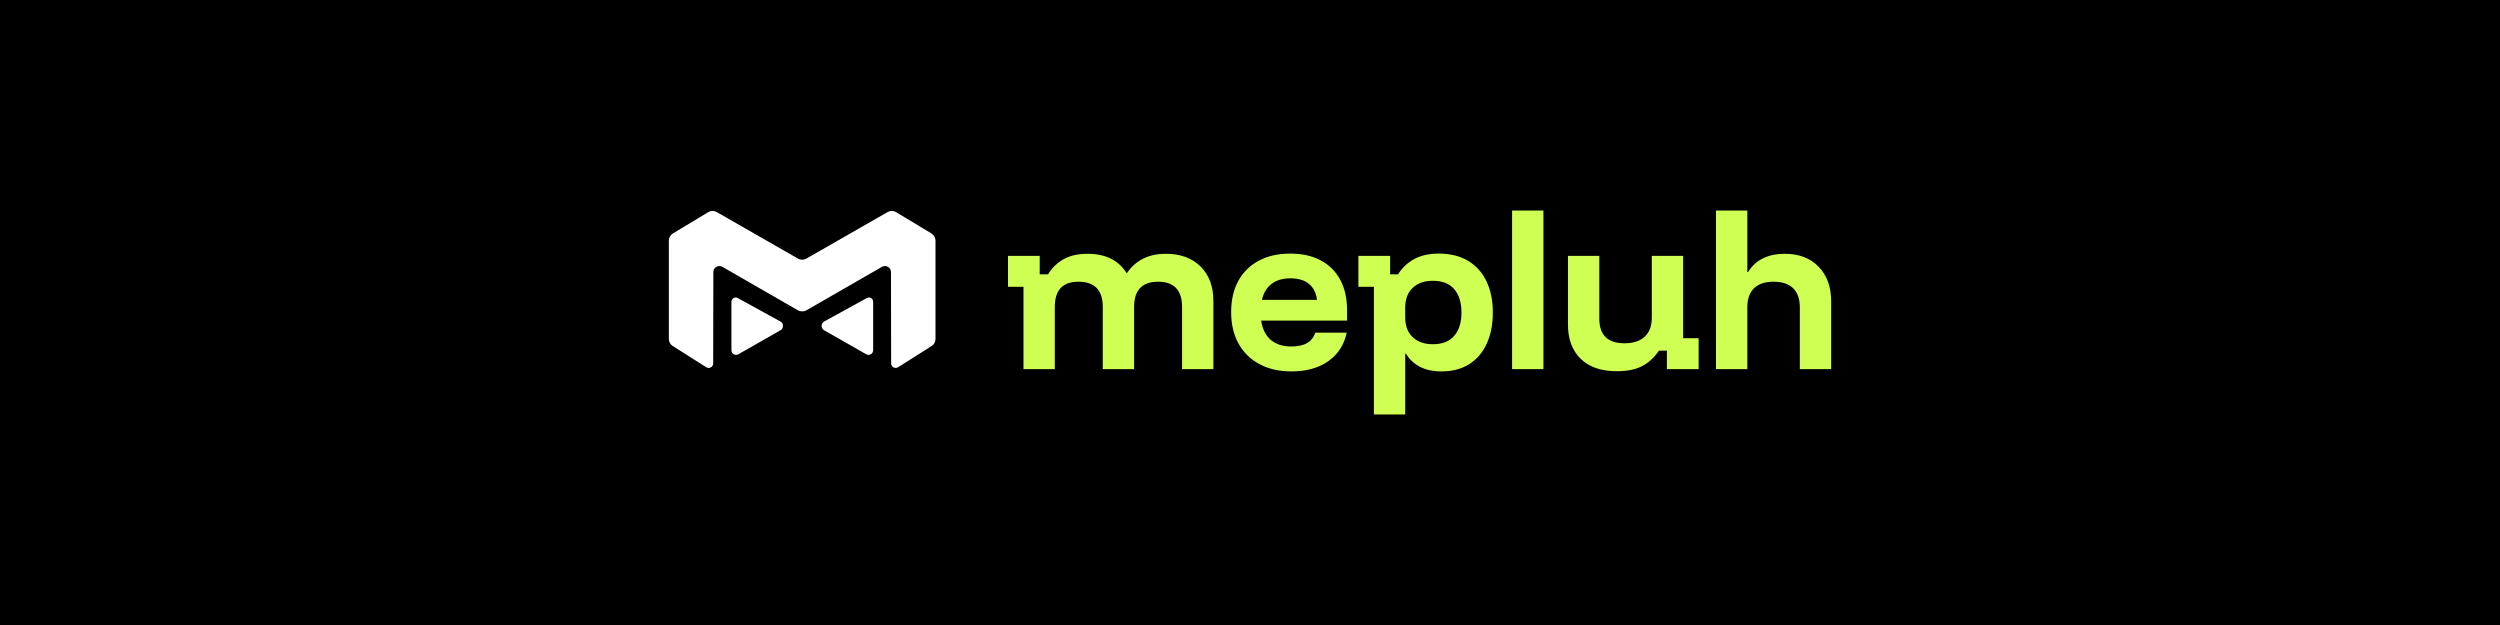
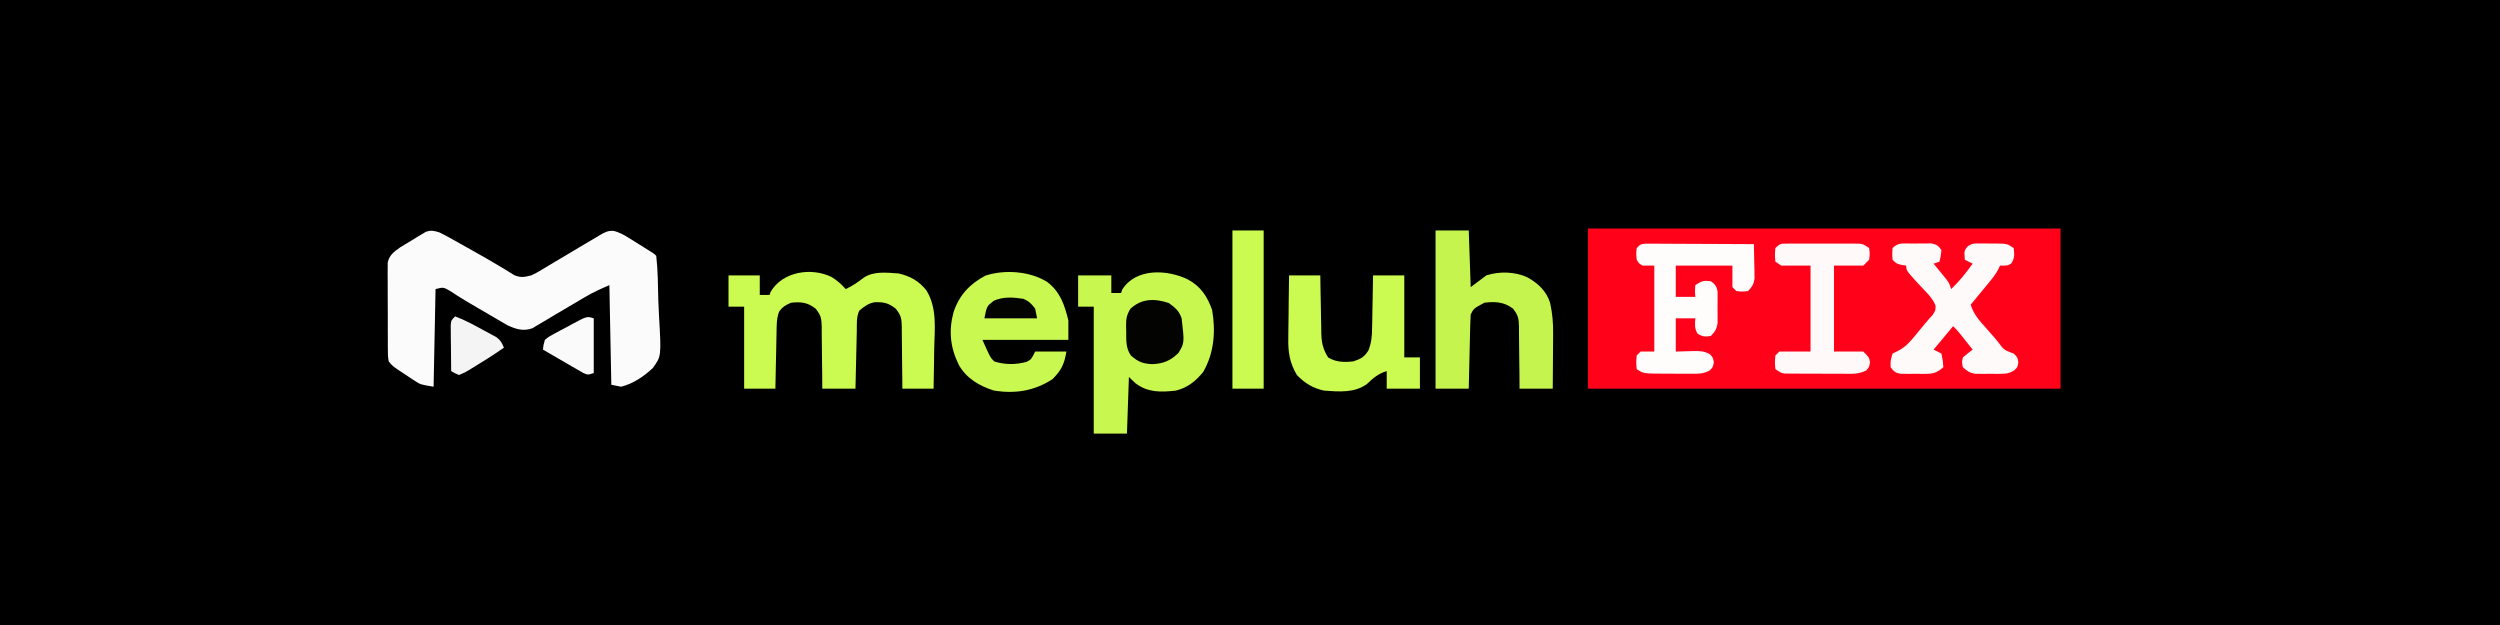
- <svg xmlns="http://www.w3.org/2000/svg" width="1280" height="320" viewBox="0 0 1280 320" role="img" aria-label="mepluh">
-   <rect width="1280" height="320" fill="#000000" />
-   <g transform="translate(342.23 74.05) scale(3.7136)" fill="#ffffff">
-     <path d="M9.649 28.901L15.444 25.597C15.916 25.327 15.913 24.643 15.435 24.381L9.553 21.149C9.164 20.936 8.688 21.217 8.688 21.663V28.344C8.688 28.838 9.221 29.148 9.649 28.903V28.901Z" />
-     <path d="M27.267 28.901L21.472 25.597C20.999 25.327 21.003 24.643 21.481 24.381L27.363 21.149C27.752 20.936 28.228 21.217 28.228 21.663V28.344C28.228 28.838 27.695 29.148 27.267 28.903V28.901Z" />
-     <path d="M36.258 12.238L31.381 9.304C31.028 9.092 30.587 9.087 30.23 9.291L19.018 15.715C18.661 15.919 18.224 15.919 17.867 15.715L6.653 9.293C6.296 9.089 5.855 9.092 5.502 9.306L0.624 12.238C0.273 12.45 0.058 12.829 0.058 13.239V26.795C0.058 27.185 0.258 27.549 0.587 27.759L4.765 30.408C4.851 30.463 5.024 30.57 5.221 30.693C5.638 30.952 6.177 30.651 6.173 30.16C6.173 29.95 6.173 29.759 6.173 29.641L6.195 17.573C6.195 16.933 6.888 16.534 7.443 16.852L17.836 22.831C18.211 23.046 18.67 23.046 19.044 22.831L29.436 16.852C29.991 16.534 30.683 16.933 30.684 17.573L30.706 29.641C30.706 29.747 30.708 29.942 30.71 30.163C30.714 30.651 31.25 30.949 31.664 30.689C31.85 30.573 32.019 30.469 32.114 30.408L36.292 27.759C36.621 27.549 36.822 27.187 36.822 26.795V13.239C36.822 12.829 36.607 12.448 36.256 12.238H36.258Z" />
-   </g>
-   <path d="M524.02 189V146.85H516.09V131H532.33V140.47H536.58Q539.68 135.45 544.61 132.69Q549.54 129.94 556.79 129.94Q563.75 129.94 568.73 132.4Q573.7 134.87 576.7 139.7H577.09Q583.76 129.94 596.9 129.94Q608.12 129.94 614.69 136.46Q621.26 142.99 621.26 154.1V189H605.22V157.2Q605.22 144.24 592.94 144.24Q580.66 144.24 580.66 157.2V189H564.62V157.2Q564.62 144.24 552.15 144.24Q546.15 144.24 543.11 147.43Q540.06 150.62 540.06 157.2V189ZM661.19 190.16Q651.81 190.16 644.85 186.44Q637.89 182.72 634.12 175.9Q630.35 169.09 630.35 159.81Q630.35 150.53 634.02 143.81Q637.7 137.09 644.51 133.47Q651.33 129.84 660.61 129.84Q669.69 129.84 676.22 133.32Q682.74 136.8 686.22 143.28Q689.7 149.75 689.7 158.74V164.16H645.72Q646.69 170.63 650.65 174.02Q654.61 177.4 661.09 177.4Q666.21 177.4 669.21 175.66Q672.21 173.92 673.46 170.34H689.51Q687.58 179.62 680.13 184.89Q672.69 190.16 661.19 190.16ZM646.11 153.52H674.33Q673.56 148.01 670.08 145.26Q666.6 142.5 660.7 142.5Q654.81 142.5 651.09 145.31Q647.36 148.11 646.11 153.52ZM703.43 212.2V146.85H695.5V131H711.74V140.47H715.8Q718.9 135.45 724.07 132.64Q729.24 129.84 736.59 129.84Q745.58 129.84 751.76 133.61Q757.95 137.38 761.14 144.15Q764.33 150.91 764.33 160Q764.33 169.09 761.24 175.9Q758.14 182.72 752.25 186.44Q746.35 190.16 737.94 190.16Q731.56 190.16 727.02 187.79Q722.47 185.42 719.86 181.07H719.48V212.2ZM733.59 176.24Q740.94 176.24 744.61 171.89Q748.28 167.54 748.28 160Q748.28 152.46 744.61 148.11Q740.94 143.76 733.59 143.76Q727.11 143.76 723.3 147.38Q719.48 151.01 719.48 157.39V162.61Q719.48 168.99 723.3 172.62Q727.11 176.24 733.59 176.24ZM774.19 189V107.8H790.24V189ZM827.84 190.06Q815.76 190.06 809.28 183.68Q802.8 177.3 802.8 166.28V131H818.85V163.19Q818.85 169.47 822.09 172.62Q825.33 175.76 831.8 175.76Q838.47 175.76 842.1 172.37Q845.72 168.99 845.72 162.71V131H861.77V173.15H869.7V189H853.46V179.53H849.4Q845.92 184.65 840.94 187.36Q835.96 190.06 827.84 190.06ZM878.59 189V107.8H894.64V139.31H895.02Q897.83 134.67 902.56 132.31Q907.3 129.94 913.78 129.94Q924.7 129.94 931.13 136.56Q937.56 143.18 937.56 154.3V189H921.51V157.29Q921.51 150.91 918.08 147.58Q914.65 144.24 908.07 144.24Q901.5 144.24 898.07 147.58Q894.64 150.91 894.64 157.29V189Z" fill="#cfff53" />
+ <svg xmlns="http://www.w3.org/2000/svg" version="1.1" width="1280" height="320">
+   <path d="M0,0C330,0,660,0,995,0c98.33,0,191.67,0,285,0c0,106.67,0,213.33,0,320c-330,0-660,0-995,0c-98.33,0-191.67,0-285,0C0,213.33,0,106.67,0,0Z" fill="#000000" />
+   <path d="M813,117c80.67,0,161.33,0,242,0c0,27.33,0,54.67,0,82c-80.67,0-161.33,0-242,0c0-27.33,0-54.67,0-82Z" fill="#FF021A" />
+   <path d="M225,119c2,.97,3.97,2.01,5.9,3.1c1.13,.63,2.27,1.26,3.43,1.92c.59,.33,1.18,.67,1.79,1.01c1.83,1.04,3.66,2.06,5.5,3.09c5.06,2.83,10.1,5.68,15.06,8.69c.32,.19,.32,.19,1.92,1.15c1.58,.96,3.14,1.94,4.7,2.92c3.43,1.43,5.11,.97,8.7,.12c2.63-1.26,2.63-1.26,5.27-2.84c.99-.59,1.97-1.17,2.98-1.77c1.03-.62,2.06-1.25,3.13-1.89c2.14-1.27,4.29-2.54,6.44-3.82c2.93-1.74,5.86-3.49,8.78-5.24c2.19-1.3,4.39-2.59,6.59-3.88c.31-.19,.31-.19,1.9-1.16c2.59-1.5,4.3-2.47,7.33-2.14c2.67,.76,4.62,1.75,6.97,3.21c.79,.49,1.58,.98,2.4,1.48c.81,.51,1.62,1.02,2.46,1.55c.83,.51,1.66,1.02,2.51,1.55c6.05,3.76,6.05,3.76,7.24,4.95c.86,7.58,.87,15.29,1.06,22.91c.09,2.58,.2,5.16,.35,7.74c1.2,20.75,1.2,20.75-3.16,26.76c-4.5,4.29-10.15,8.09-16.25,9.59c-1.65-.33-3.3-.66-5-1c-.33-17-.67-34-1-51c-4.53,1.94-8.39,3.68-12.55,6.14c-1.01,.6-2.02,1.19-3.06,1.81c-1.04,.61-2.07,1.23-3.14,1.86c-3.07,1.82-6.15,3.63-9.23,5.43c-2.01,1.17-4.01,2.37-5.99,3.58c-.94,.56-1.89,1.12-2.86,1.69c-.83,.51-1.66,1.01-2.51,1.53c-4.74,1.71-8.45,.52-12.9-1.54c-1.08-.64-2.17-1.27-3.29-1.92c-.59-.34-1.18-.69-1.79-1.04c-1.88-1.08-3.75-2.19-5.62-3.29c-1.25-.72-2.5-1.45-3.75-2.17c-5.06-2.94-10.07-5.9-14.94-9.16C227,147,227,147,223,148c-.33,16.67-.67,33.33-1,50c-6.75-1.13-6.75-1.13-9.54-2.96c-.3-.2-.3-.2-1.82-1.18c-.6-.41-1.21-.82-1.83-1.23c-.31-.2-.31-.2-1.86-1.22c-6.01-3.95-6.01-3.95-7.95-6.41c-.39-2.35-.39-2.35-.4-5.14c-.02-1.05-.03-2.1-.04-3.18c0-1.13,0-2.26,.01-3.43c-.01-1.16-.01-2.32-.02-3.52c-.01-2.46,0-4.92,0-7.38c.01-3.77-.02-7.54-.05-11.31c0-2.38,0-4.77,0-7.16c-.01-1.13-.02-2.26-.03-3.42c.01-1.05,.02-2.11,.03-3.19c0-.92,0-1.85,0-2.8c.79-3.9,3.31-5.62,6.44-7.86c2.15-1.32,4.32-2.63,6.5-3.92c.75-.47,1.5-.94,2.27-1.42c.74-.43,1.47-.87,2.22-1.32c.66-.4,1.32-.8,2.01-1.21c2.79-1,4.24-.62,7.06,.26Z" fill="#FBFBFB" />
+   <path d="M608,143c6.66,3.44,10.17,8.76,12.62,15.77c1.88,10.98,.99,21.84-4.49,31.54c-3.75,4.73-8.19,8.27-14.13,9.69c-7.7,.84-14.17,1.03-20.55-3.71c-1.19-1.06-2.33-2.17-3.45-3.29c-.33,9.67-.67,19.33-1,29c-5.67,0-11.33,0-17,0c0-21.67,0-43.33,0-65c-2.64,0-5.28,0-8,0c0-5.33,0-10.67,0-16c5.67,0,11.33,0,17,0c0,2.97,0,5.94,0,9c1.65,0,3.3,0,5,0c.19-.56,.37-1.11,.56-1.69c6.9-11.1,22.91-10.41,33.44-5.31Z" fill="#C8F750" />
+   <path d="M425.63,141.75c2.85,1.72,5.19,3.71,7.37,6.25c3.45-1.52,6.31-3.63,9.32-5.88c5.11-3.41,11.81-2.51,17.68-2.12c5.9,1.28,10.57,3.91,14.31,8.67c5.61,9.1,4.23,19.68,4,29.96c-.02,1.97-.05,3.95-.07,5.93c-.05,4.81-.14,9.63-.24,14.44c-5.33,0-10.67,0-16,0c0-1.12-.01-2.25-.01-3.41c-.02-4.18-.08-8.37-.14-12.55c-.03-1.81-.04-3.62-.05-5.43c0-2.6-.05-5.2-.09-7.81c0-.8,0-1.61,.01-2.44c-.11-4.29-.34-5.89-3.14-9.35c-3.62-2.82-5.83-3.35-10.47-3.3c-3.39,.47-5.53,2.15-8.11,4.29c-1.64,3.27-1.24,6.91-1.32,10.51c-.01,.42-.01,.42-.06,2.55c-.06,2.69-.12,5.37-.18,8.07c-.05,1.82-.09,3.64-.13,5.46c-.11,4.47-.21,8.94-.31,13.41c-5.67,0-11.33,0-17,0c-.01-2.69-.03-5.37-.04-8.14c-.03-2.6-.07-5.21-.11-7.82c-.03-1.81-.04-3.62-.05-5.43c0-2.6-.05-5.2-.09-7.81c0-.8,0-1.61,.01-2.44c-.11-4.29-.34-5.89-3.14-9.35c-4.12-3.21-7.44-3.56-12.58-3.01c-2.76,1.2-4.38,2.11-6.11,4.58c-1.32,3.57-1.25,7.14-1.3,10.9c-.02,.82-.04,1.64-.06,2.48c-.06,2.59-.11,5.19-.15,7.79c-.04,1.76-.08,3.53-.12,5.29c-.1,4.32-.18,8.64-.26,12.96c-5.33,0-10.67,0-16,0c0-14,0-28,0-42c-2.64,0-5.28,0-8,0c0-5.33,0-10.67,0-16c5.33,0,10.67,0,16,0c0,3.3,0,6.6,0,10c1.65,0,3.3,0,5,0c.1-.28,.1-.28,.63-1.69c6.12-10.29,20.65-12.51,31-7.56Z" fill="#CBFA51" />
+   <path d="M735,118c5.67,0,11.33,0,17,0c.33,9.67,.67,19.33,1,29c2.64-1.98,5.28-3.96,8-6c6.49-2.16,14.81-1.95,21,1c5.52,3.04,9.69,6.93,11.65,13.03c1.2,5.38,1.62,10.43,1.55,15.94c-.01,.81-.01,1.62-.01,2.45c-.01,2.55-.04,5.1-.06,7.64c-.02,1.74-.02,3.49-.03,5.23c-.02,4.23-.06,8.47-.1,12.71c-5.67,0-11.33,0-17,0c-.01-2.69-.03-5.37-.04-8.14c-.03-2.6-.07-5.21-.11-7.82c-.03-1.81-.04-3.62-.05-5.43c0-2.6-.05-5.2-.09-7.81c0-.8,0-1.61,.01-2.44c-.11-4.25-.36-5.9-3.08-9.35c-4.55-3.46-9.1-3.72-14.64-3.01c-5.46,2.93-5.46,2.93-7,6c-.16,2.84-.26,5.66-.32,8.51c-.02,.84-.04,1.68-.06,2.55c-.06,2.69-.12,5.37-.18,8.07c-.05,1.82-.09,3.64-.13,5.46c-.11,4.47-.21,8.94-.31,13.41c-5.67,0-11.33,0-17,0c0-27,0-54,0-81Z" fill="#C6F44F" />
+   <path d="M536.25,144.41c6.66,5.18,8.76,11.63,10.75,19.59c0,3.3,0,6.6,0,10c-14.67,0-29.33,0-44,0c4,9,4,9,6.06,11.06c5.42,1.73,11.19,1.72,16.66,.17C528,184,528,184,530,180c5.33,0,10.67,0,16,0c-1.08,6.46-2.56,9.56-7.12,14.13c-9.28,6.04-18.99,7.56-29.88,5.87c-7.44-2.32-14.02-6.14-18-13c-4.48-9.04-5.39-17.58-2.75-27.31c2.97-8.7,8.25-14.28,16.25-18.56c9.95-3.26,22.83-2.31,31.75,3.28Z" fill="#C9F850" />
+   <path d="M660,141c5.33,0,10.67,0,16,0c.04,2.53,.07,5.06,.11,7.66c.05,2.47,.1,4.93,.15,7.39c.04,1.71,.06,3.41,.09,5.12c.03,2.45,.08,4.91,.14,7.37c0,.76,.01,1.51,.02,2.29c.13,4.74,.9,8.05,3.49,12.17c3.97,2.5,8.43,2.56,13,2c3.81-1.29,5.49-2.18,7.64-5.6c1.58-3.95,1.84-7.45,1.87-11.64c.02-.77,.04-1.54,.06-2.33c.05-2.44,.08-4.87,.12-7.3c.03-1.66,.07-3.32,.1-4.98c.09-4.05,.15-8.1,.21-12.15c5.33,0,10.67,0,16,0c0,14,0,28,0,42c2.64,0,5.28,0,8,0c0,5.33,0,10.67,0,16c-5.67,0-11.33,0-17,0c0-2.97,0-5.94,0-9c-4.3,1.3-6.89,3.51-10.06,6.56c-6.35,4.71-14.44,3.99-21.94,3.44c-5.66-1.14-10.02-3.84-14-8c-3.74-6.27-4.56-11.88-4.39-19.07c.01-.92,.01-1.84,.02-2.78c.02-2.91,.07-5.81,.12-8.71c.02-1.98,.04-3.97,.05-5.95c.05-4.83,.12-9.66,.2-14.49Z" fill="#CBFA51" />
+   <path d="M978.14,124.68c.46,0,.46,0,2.8,.01c.46-.01,.46-.01,2.78-.05c.45,0,.45,0,2.68,0c.81-.01,1.62-.01,2.46-.01c2.66,.46,3.58,1.18,5.14,3.37c-.31,3.19-.31,3.19-1,6c-.99,.33-1.98,.66-3,1c.57,.69,1.13,1.37,1.71,2.08c.74,.9,1.47,1.8,2.23,2.73c.73,.9,1.46,1.79,2.21,2.71C998,145,998,145,999,148c4.22-3.97,7.61-8.31,11-13c-1.32-.66-2.64-1.32-4-2c-.37-4.51-.37-4.51,1.24-6.65c2.2-1.69,3.36-1.72,6.1-1.71c.42,0,.42,0,2.53,0c.87,.01,1.74,.03,2.63,.05c.43,0,.43,0,2.63-.01c6.47,.05,6.47,.05,9.87,2.32c.41,3.2,.57,5.15-1.25,7.88C1028,136,1028,136,1024,136c-.13,.29-.13,.29-.81,1.76c-1.22,2.29-2.58,4.13-4.23,6.13c-.58,.71-1.16,1.42-1.76,2.15c-.6,.73-1.2,1.46-1.82,2.21c-.31,.37-.31,.37-1.86,2.26c-1.5,1.83-3.01,3.66-4.52,5.49c1.53,5,4.53,8.24,7.94,12.06c1.07,1.22,2.14,2.44,3.21,3.66c.5,.57,1,1.14,1.52,1.72c1.07,1.26,2.07,2.58,3.05,3.92c1.74,2.23,3.66,2.7,6.28,3.64c2,2,2,2,2.38,4.44c-.38,2.56-.38,2.56-2.11,4.2c-2.56,1.53-3.94,1.75-6.89,1.76c-.88,0-1.75,.01-2.65,.01c-.45-.01-.45-.01-2.73-.03c-.9,.01-1.8,.02-2.73,.03c-.44,0-.44,0-2.64-.01c-.8,0-1.59-.01-2.4-.01c-2.79-.49-4.18-1.48-6.23-3.39c-.56-2.44-.56-2.44,0-5c1.62-1.38,3.29-2.72,5-4c-1.29-1.63-2.58-3.25-3.87-4.87c-.72-.91-1.44-1.81-2.18-2.75C1002,169,1002,169,1000,167c-3.33,4-6.67,8-10,12c1.32,.66,2.64,1.32,4,2c.75,3.63,.75,3.63,1,7c-2.95,2.55-4.77,3.38-8.66,3.4c-.44,0-.44,0-2.65,.01c-.46-.01-.46-.01-2.75-.03c-.91,.01-1.82,.02-2.76,.03c-.88,0-1.75-.01-2.65-.01c-.4,0-.4,0-2.42-.01c-2.64-.49-3.55-1.22-5.11-3.39c-.06-3.5-.06-3.5,1-7c.44-.21,.44-.21,2.68-1.29c4.21-2.17,6.49-4.96,9.45-8.58c.51-.62,1.02-1.23,1.55-1.86c.99-1.2,1.98-2.4,2.96-3.61c1.21-1.48,2.5-2.89,3.79-4.29C991,159,991,159,991.02,156.5c-1.27-3.12-2.95-5-5.27-7.44c-.81-.86-1.62-1.73-2.45-2.62c-.76-.8-1.52-1.61-2.3-2.44c-5-5.59-5-5.59-5-8c-.78-.12-1.57-.25-2.37-.37C971,135,971,135,969,133c-.25-3-.25-3,0-6c2.88-2.88,5.21-2.29,9.14-2.32Z" fill="#FFFAFA" />
+   <path d="M842.44,124.76c.52,0,.52,0,3.11,.01c.58,0,.58,0,3.52,0c1.26,.01,2.52,.02,3.81,.03c1.29,.01,2.57,.01,3.9,.01c3.41,.01,6.83,.03,10.24,.05c3.49,.02,6.97,.03,10.46,.04c6.84,.02,13.68,.06,20.52,.1c.09,3.25,.14,6.5,.19,9.75c.02,.92,.05,1.84,.07,2.79c.01,.89,.02,1.78,.03,2.69c.02,.82,.03,1.64,.05,2.48c-.43,2.87-1.33,4.22-3.34,6.29c-3.06,.38-3.06,.38-6,0c-.66-.66-1.32-1.32-2-2c0-3.67,0-7.33,0-11c-9.67,0-19.33,0-29,0c0,5.33,0,10.67,0,16c3.3,0,6.6,0,10,0c-.06-.95-.12-1.9-.19-2.87c.03-.52,.03-.52,.19-3.13c3.23-2.16,4.25-2.47,8-2c2.16,1.62,2.91,2.52,3.39,5.2c0,.84,0,1.68,.01,2.55c0,.46,0,.46,.01,2.78c-.01,.96-.02,1.92-.03,2.91c.01,.95,.02,1.91,.03,2.89c0,.92-.01,1.84-.01,2.79c0,.84-.01,1.68-.01,2.55c-.48,2.85-1.41,4.24-3.39,6.33c-2.88,.5-4.32,.42-6.81-1.12c-1.68-2.66-1.39-4.81-1.19-7.88c-3.3,0-6.6,0-10,0c0,5.67,0,11.33,0,17c7.25-.19,7.25-.19,9.51-.27c3.11-.04,5.21,.11,7.94,1.63C877,183,877,183,877.5,185.5c-.5,2.5-.5,2.5-2.08,4.13c-3.33,1.88-5.89,1.74-9.71,1.73c-.69,0-1.39,0-2.11,0c-1.47,0-2.94-.01-4.41-.02c-2.25-.03-4.5-.02-6.75-.02c-11.02-.04-11.02-.04-14.44-2.32c-.31-3.5-.31-3.5,0-7c.66-.66,1.32-1.32,2-2c2.31,0,4.62,0,7,0c0-14.67,0-29.33,0-44c-1.98,0-3.96,0-6,0c-1.87-1.12-1.87-1.12-3-3c-.31-3.06-.31-3.06,0-6c2-2,2-2,4.44-2.24Z" fill="#FFFCFC" />
+   <path d="M915.13,124.74c.42,0,.42,0,2.58-.02c.92,.01,1.84,.01,2.79,.01c.94,0,1.89,0,2.86,0c2,0,4,0,6,.01c3.06,.01,6.12,0,9.19-.01c1.94,0,3.88,0,5.82,0c.92,0,1.84,0,2.79-.01c.85,.01,1.7,.01,2.58,.02c.76,0,1.51,0,2.28,.01C954,125,954,125,957,127c.38,2.94,.38,2.94,0,6c-.99,.99-1.98,1.98-3,3c-5,0-10,0-15,0c0,14.67,0,29.33,0,44c5,0,10,0,15,0c3,3,3,3,3.44,5.5c-.44,2.5-.44,2.5-1.89,4.13c-3.86,2.07-7.49,1.78-11.8,1.73c-.9,0-1.8,0-2.72,0c-1.9,0-3.79-.01-5.68-.02c-2.91-.03-5.81-.02-8.71-.02c-1.84,0-3.68-.01-5.52-.02c-.87,0-1.74,0-2.63,0c-.81-.01-1.62-.02-2.45-.03c-.35,0-.35,0-2.15-.01C912,191,912,191,909,189c-.31-3.5-.31-3.5,0-7c.66-.66,1.32-1.32,2-2c5.33,0,10.67,0,16,0c0-14.67,0-29.33,0-44c-5,0-10,0-15,0c-.99-.66-1.98-1.32-3-2c-.31-3.5-.31-3.5,0-7c2.39-2.39,2.88-2.25,6.13-2.26Z" fill="#FFF9F9" />
+   <path d="M631,118c5.33,0,10.67,0,16,0c0,27,0,54,0,81c-5.33,0-10.67,0-16,0c0-27,0-54,0-81Z" fill="#CBFB51" />
+   <path d="M598.38,155.13c3.23,2.31,5.39,4.08,6.62,7.87c1.46,12.54,1.46,12.54-1.62,17.69c-4.16,4.04-7.64,5.48-13.38,5.75c-4.69-.15-7.44-1.24-11-4.44c-2.65-3.78-2.37-8-2.37-12.44c-.02-.37-.02-.37-.08-2.27c-.02-3.85,.18-5.84,2.22-9.2c5.66-5.31,12.42-5.36,19.61-2.96Z" fill="#030301" />
+   <path d="M233,162c4.99,1.8,9.55,4.34,14.19,6.88c.82,.43,1.64,.86,2.48,1.31c.78,.43,1.57,.86,2.37,1.3c.71,.39,1.43,.77,2.16,1.17c2.09,1.56,2.83,2.95,3.8,5.34c-5.31,3.71-10.76,7.17-16.31,10.5c-.3,.19-.3,.19-1.82,1.13c-1.73,1.03-1.73,1.03-4.87,2.37c-2.2-.92-2.2-.92-4-2c-.06-4.29-.09-8.58-.12-12.87c-.02-1.23-.04-2.45-.06-3.71c0-1.17-.01-2.34-.02-3.54c-.01-1.08-.02-2.15-.03-3.27C231,164,231,164,233,162Z" fill="#F4F4F4" />
+   <path d="M304,163c0,9.33,0,18.67,0,28c-3,1-3,1-5.45-.08c-.95-.55-1.9-1.1-2.87-1.67c-1.03-.59-2.06-1.18-3.12-1.78c-1.07-.63-2.14-1.26-3.25-1.91c-1.08-.62-2.16-1.25-3.28-1.89c-2.68-1.55-5.36-3.1-8.03-4.67c.2-2.3,.2-2.3,1-5c2.09-1.69,2.09-1.69,4.8-3.15c.98-.53,1.96-1.06,2.96-1.6c1.03-.54,2.06-1.07,3.12-1.62c1.01-.56,2.03-1.12,3.08-1.7c7.63-4.07,7.63-4.07,11.04-2.93Z" fill="#FAFAFA" />
+   <path d="M524,153c2.98,1.33,3.88,2.36,6,5c.33,1.65,.66,3.3,1,5c-9,0-18,0-27,0c1.26-6.29,1.26-6.29,4.86-9.04c4.8-2.15,10.05-1.77,15.14-.96Z" fill="#030301" />
</svg>
